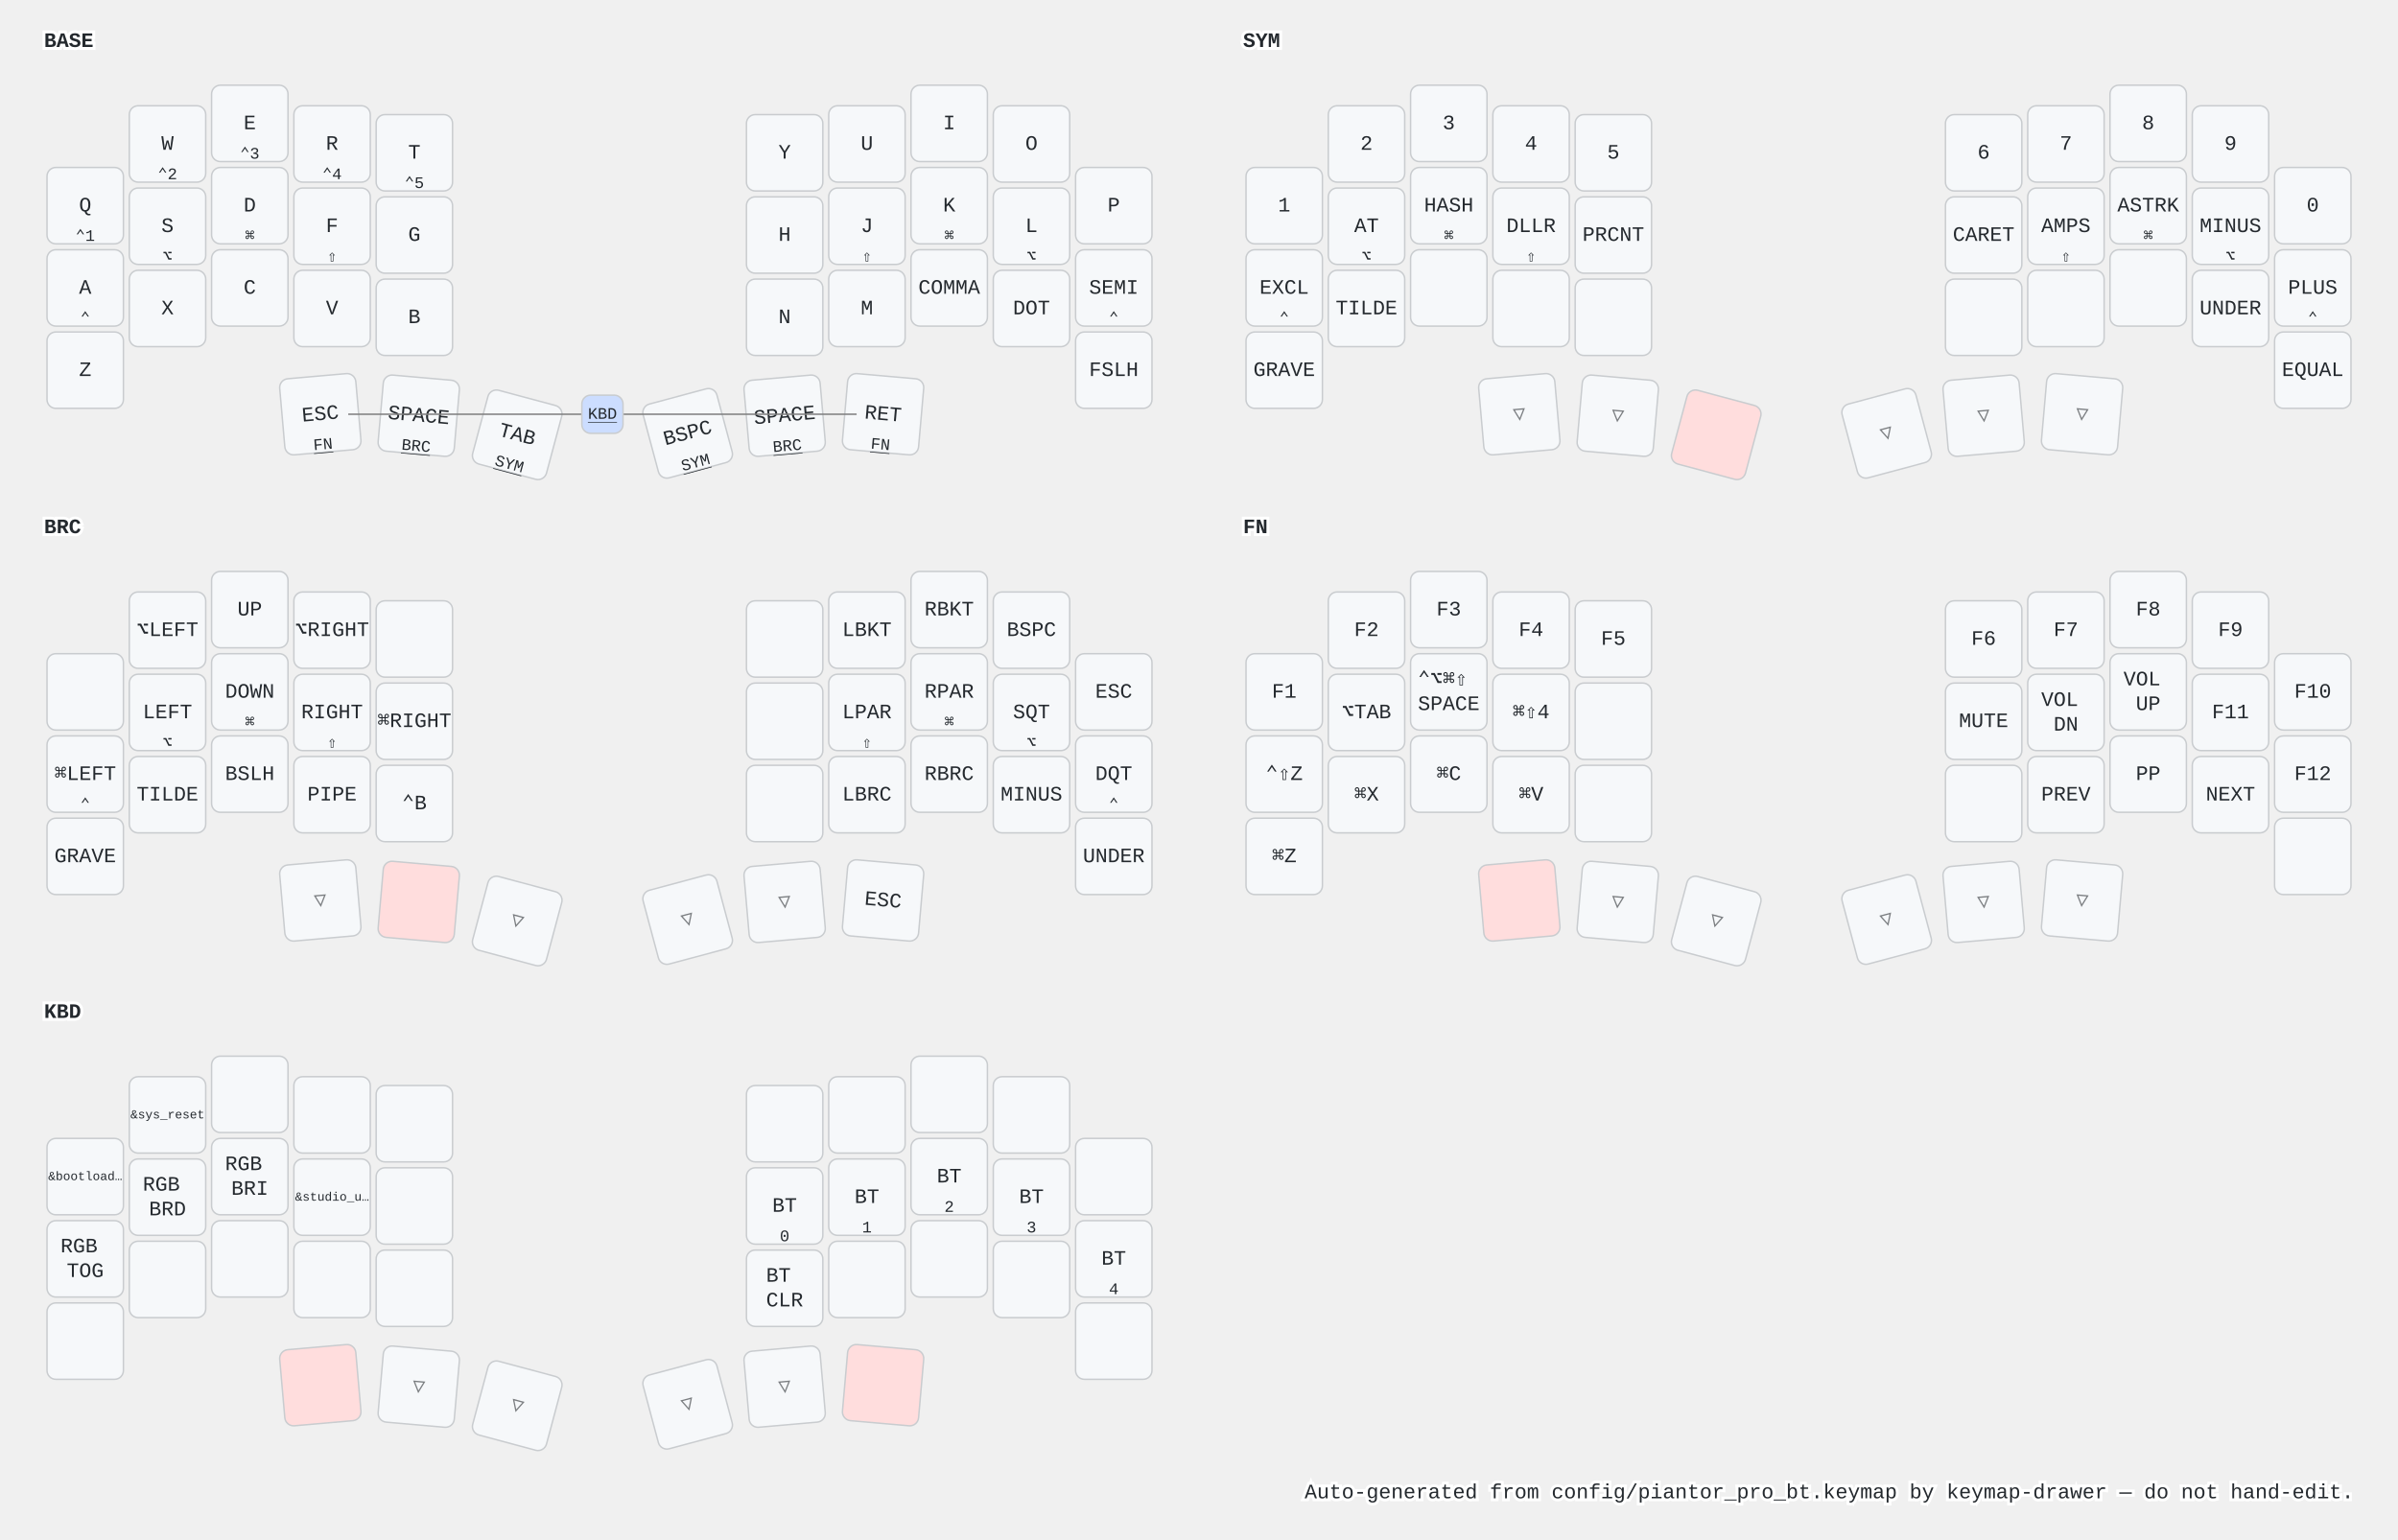
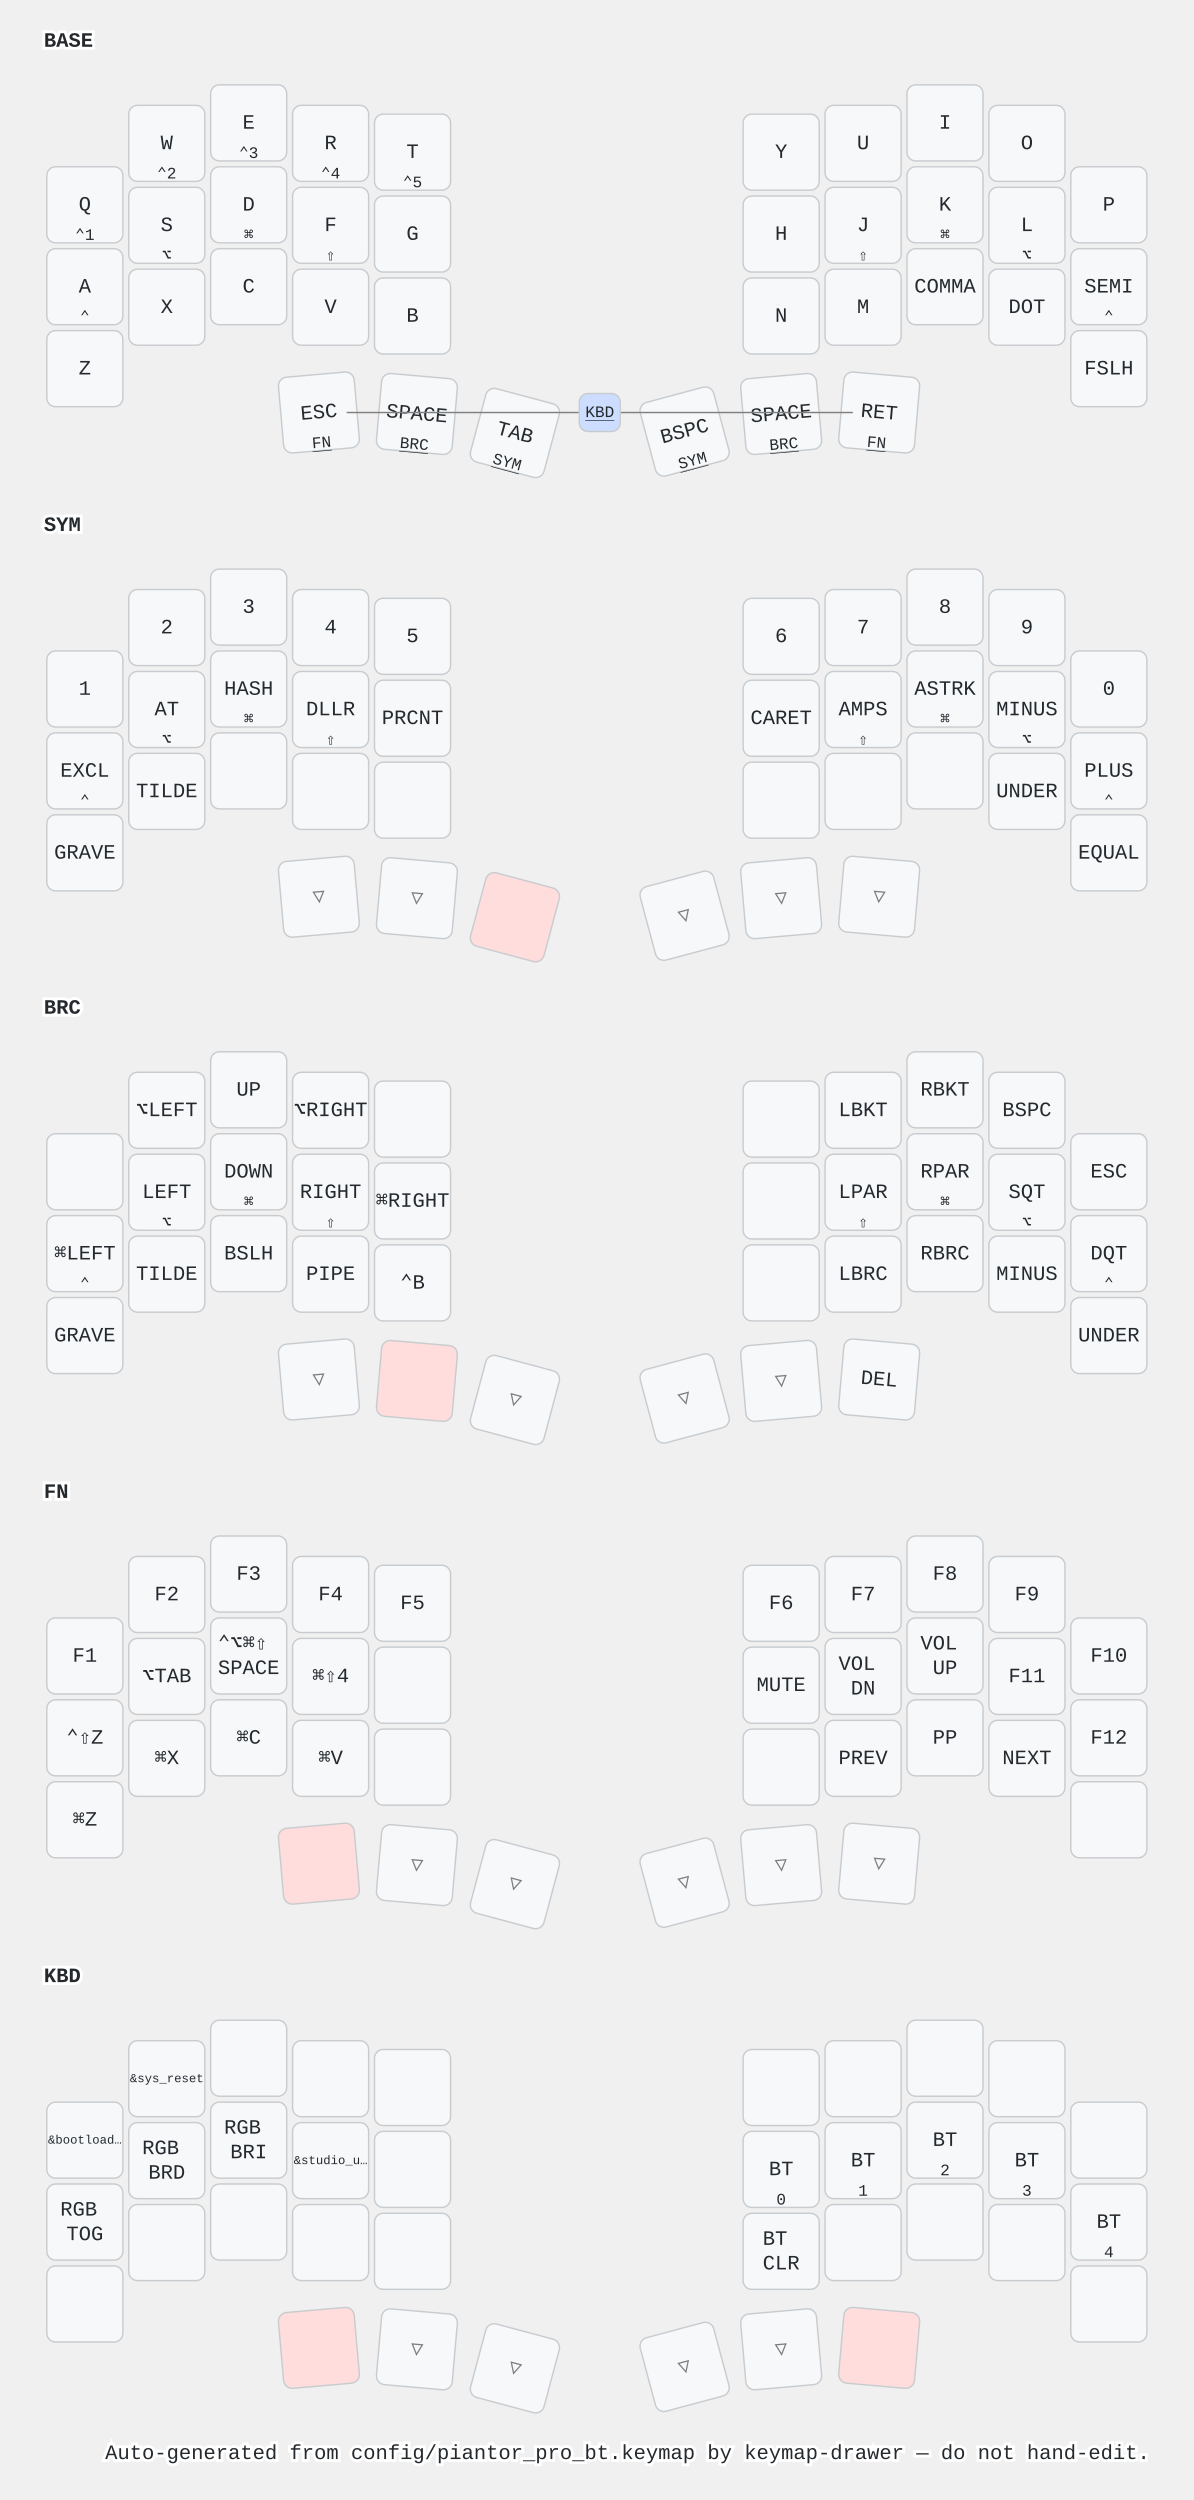
- <svg xmlns="http://www.w3.org/2000/svg" width="1632" height="1048" viewBox="0 0 1632 1048" class="keymap">
+ <svg xmlns="http://www.w3.org/2000/svg" width="816" height="1709" viewBox="0 0 816 1709" class="keymap">
  <style>/* inherit to force styles through use tags */
svg path {
    fill: inherit;
}

/* font and background color specifications */
svg.keymap {
    font-family: SFMono-Regular,Consolas,Liberation Mono,Menlo,monospace;
    font-size: 14px;
    font-kerning: normal;
    text-rendering: optimizeLegibility;
    fill: #24292e;
}

/* default key styling */
rect.key {
    fill: #f6f8fa;
}

rect.key, rect.combo {
    stroke: #c9cccf;
    stroke-width: 1;
}

/* default key side styling, only used is draw_key_sides is set */
rect.side {
    filter: brightness(90%);
}

/* color accent for combo boxes */
rect.combo, rect.combo-separate {
    fill: #cdf;
}

/* color accent for held keys */
rect.held, rect.combo.held {
    fill: #fdd;
}

/* color accent for ghost (optional) keys */
rect.ghost, rect.combo.ghost {
    stroke-dasharray: 4, 4;
    stroke-width: 2;
}

text {
    text-anchor: middle;
    dominant-baseline: middle;
}

/* styling for layer labels */
text.label {
    font-weight: bold;
    text-anchor: start;
    stroke: white;
    stroke-width: 4;
    paint-order: stroke;
}

/* styling for optional footer */
text.footer {
    text-anchor: end;
    dominant-baseline: auto;
    stroke: white;
    stroke-width: 4;
    paint-order: stroke;
}

/* styling for combo tap, and key non-tap label text */
text.combo, text.hold, text.shifted, text.left, text.right, text.tl, text.tr, text.bl, text.br {
    font-size: 11px;
}

text.hold, text.bl, text.br {
    text-anchor: middle;
    dominant-baseline: auto;
}

text.shifted, text.tl, text.tr {
    text-anchor: middle;
    dominant-baseline: hanging;
}

text.left, text.tl, text.bl {
    text-anchor: start;
}

text.right, text.tr, text.br {
    text-anchor: end;
}

text.layer-activator {
    text-decoration: underline;
}

/* styling for hold/shifted label text in combo box */
text.combo.hold, text.combo.shifted, text.combo.left, text.combo.right {
    font-size: 8px;
}

/* lighter symbol for transparent keys */
text.trans {
    fill: #7b7e81;
}

/* styling for combo dendrons */
path.combo {
    stroke-width: 1;
    stroke: gray;
    fill: none;
}

/* Start Tabler Icons Cleanup */
/* cannot use height/width with glyphs */
.icon-tabler &gt; path {
    fill: inherit;
    stroke: inherit;
    stroke-width: 2;
}
/* hide tabler's default box */
.icon-tabler &gt; path[stroke="none"][fill="none"] {
    visibility: hidden;
}
/* End Tabler Icons Cleanup */

@media (prefers-color-scheme: dark) {
svg.keymap { fill: #d1d6db; }
rect.key { fill: #3f4750; }
rect.key, rect.combo { stroke: #60666c; }
rect.combo, rect.combo-separate { fill: #1f3d7a; }
rect.held, rect.combo.held { fill: #854747; }
text.label, text.footer { stroke: black; }
text.trans { fill: #7e8184; }
path.combo { stroke: #7f7f7f; }

}</style>
  <g transform="translate(30, 0)" class="layer-BASE">
    <text x="0" y="28" class="label" id="BASE">BASE</text>
    <g transform="translate(0, 56)">
      <g transform="translate(28, 84)" class="key keypos-0">
        <rect rx="6" ry="6" x="-26" y="-26" width="52" height="52" class="key" />
        <text x="0" y="0" class="key tap">Q</text>
        <text x="0" y="24" class="key hold">⌃1</text>
      </g>
      <g transform="translate(84, 42)" class="key keypos-1">
        <rect rx="6" ry="6" x="-26" y="-26" width="52" height="52" class="key" />
        <text x="0" y="0" class="key tap">W</text>
        <text x="0" y="24" class="key hold">⌃2</text>
      </g>
      <g transform="translate(140, 28)" class="key keypos-2">
        <rect rx="6" ry="6" x="-26" y="-26" width="52" height="52" class="key" />
        <text x="0" y="0" class="key tap">E</text>
        <text x="0" y="24" class="key hold">⌃3</text>
      </g>
      <g transform="translate(196, 42)" class="key keypos-3">
        <rect rx="6" ry="6" x="-26" y="-26" width="52" height="52" class="key" />
        <text x="0" y="0" class="key tap">R</text>
        <text x="0" y="24" class="key hold">⌃4</text>
      </g>
      <g transform="translate(252, 48)" class="key keypos-4">
        <rect rx="6" ry="6" x="-26" y="-26" width="52" height="52" class="key" />
        <text x="0" y="0" class="key tap">T</text>
        <text x="0" y="24" class="key hold">⌃5</text>
      </g>
      <g transform="translate(504, 48)" class="key keypos-5">
        <rect rx="6" ry="6" x="-26" y="-26" width="52" height="52" class="key" />
        <text x="0" y="0" class="key tap">Y</text>
      </g>
      <g transform="translate(560, 42)" class="key keypos-6">
        <rect rx="6" ry="6" x="-26" y="-26" width="52" height="52" class="key" />
        <text x="0" y="0" class="key tap">U</text>
      </g>
      <g transform="translate(616, 28)" class="key keypos-7">
        <rect rx="6" ry="6" x="-26" y="-26" width="52" height="52" class="key" />
        <text x="0" y="0" class="key tap">I</text>
      </g>
      <g transform="translate(672, 42)" class="key keypos-8">
        <rect rx="6" ry="6" x="-26" y="-26" width="52" height="52" class="key" />
        <text x="0" y="0" class="key tap">O</text>
      </g>
      <g transform="translate(728, 84)" class="key keypos-9">
        <rect rx="6" ry="6" x="-26" y="-26" width="52" height="52" class="key" />
        <text x="0" y="0" class="key tap">P</text>
      </g>
      <g transform="translate(28, 140)" class="key keypos-10">
        <rect rx="6" ry="6" x="-26" y="-26" width="52" height="52" class="key" />
        <text x="0" y="0" class="key tap">A</text>
        <text x="0" y="24" class="key hold">⌃</text>
      </g>
      <g transform="translate(84, 98)" class="key keypos-11">
        <rect rx="6" ry="6" x="-26" y="-26" width="52" height="52" class="key" />
        <text x="0" y="0" class="key tap">S</text>
        <text x="0" y="24" class="key hold">⌥</text>
      </g>
      <g transform="translate(140, 84)" class="key keypos-12">
        <rect rx="6" ry="6" x="-26" y="-26" width="52" height="52" class="key" />
        <text x="0" y="0" class="key tap">D</text>
        <text x="0" y="24" class="key hold">⌘</text>
      </g>
      <g transform="translate(196, 98)" class="key keypos-13">
        <rect rx="6" ry="6" x="-26" y="-26" width="52" height="52" class="key" />
        <text x="0" y="0" class="key tap">F</text>
        <text x="0" y="24" class="key hold">⇧</text>
      </g>
      <g transform="translate(252, 104)" class="key keypos-14">
        <rect rx="6" ry="6" x="-26" y="-26" width="52" height="52" class="key" />
        <text x="0" y="0" class="key tap">G</text>
      </g>
      <g transform="translate(504, 104)" class="key keypos-15">
        <rect rx="6" ry="6" x="-26" y="-26" width="52" height="52" class="key" />
        <text x="0" y="0" class="key tap">H</text>
      </g>
      <g transform="translate(560, 98)" class="key keypos-16">
        <rect rx="6" ry="6" x="-26" y="-26" width="52" height="52" class="key" />
        <text x="0" y="0" class="key tap">J</text>
        <text x="0" y="24" class="key hold">⇧</text>
      </g>
      <g transform="translate(616, 84)" class="key keypos-17">
        <rect rx="6" ry="6" x="-26" y="-26" width="52" height="52" class="key" />
        <text x="0" y="0" class="key tap">K</text>
        <text x="0" y="24" class="key hold">⌘</text>
      </g>
      <g transform="translate(672, 98)" class="key keypos-18">
        <rect rx="6" ry="6" x="-26" y="-26" width="52" height="52" class="key" />
        <text x="0" y="0" class="key tap">L</text>
        <text x="0" y="24" class="key hold">⌥</text>
      </g>
      <g transform="translate(728, 140)" class="key keypos-19">
        <rect rx="6" ry="6" x="-26" y="-26" width="52" height="52" class="key" />
        <text x="0" y="0" class="key tap">SEMI</text>
        <text x="0" y="24" class="key hold">⌃</text>
      </g>
      <g transform="translate(28, 196)" class="key keypos-20">
        <rect rx="6" ry="6" x="-26" y="-26" width="52" height="52" class="key" />
        <text x="0" y="0" class="key tap">Z</text>
      </g>
      <g transform="translate(84, 154)" class="key keypos-21">
        <rect rx="6" ry="6" x="-26" y="-26" width="52" height="52" class="key" />
        <text x="0" y="0" class="key tap">X</text>
      </g>
      <g transform="translate(140, 140)" class="key keypos-22">
        <rect rx="6" ry="6" x="-26" y="-26" width="52" height="52" class="key" />
        <text x="0" y="0" class="key tap">C</text>
      </g>
      <g transform="translate(196, 154)" class="key keypos-23">
        <rect rx="6" ry="6" x="-26" y="-26" width="52" height="52" class="key" />
        <text x="0" y="0" class="key tap">V</text>
      </g>
      <g transform="translate(252, 160)" class="key keypos-24">
        <rect rx="6" ry="6" x="-26" y="-26" width="52" height="52" class="key" />
        <text x="0" y="0" class="key tap">B</text>
      </g>
      <g transform="translate(504, 160)" class="key keypos-25">
        <rect rx="6" ry="6" x="-26" y="-26" width="52" height="52" class="key" />
        <text x="0" y="0" class="key tap">N</text>
      </g>
      <g transform="translate(560, 154)" class="key keypos-26">
        <rect rx="6" ry="6" x="-26" y="-26" width="52" height="52" class="key" />
        <text x="0" y="0" class="key tap">M</text>
      </g>
      <g transform="translate(616, 140)" class="key keypos-27">
        <rect rx="6" ry="6" x="-26" y="-26" width="52" height="52" class="key" />
        <text x="0" y="0" class="key tap">COMMA</text>
      </g>
      <g transform="translate(672, 154)" class="key keypos-28">
        <rect rx="6" ry="6" x="-26" y="-26" width="52" height="52" class="key" />
        <text x="0" y="0" class="key tap">DOT</text>
      </g>
      <g transform="translate(728, 196)" class="key keypos-29">
        <rect rx="6" ry="6" x="-26" y="-26" width="52" height="52" class="key" />
        <text x="0" y="0" class="key tap">FSLH</text>
      </g>
      <g transform="translate(188, 226) rotate(-5.0)" class="key keypos-30">
        <rect rx="6" ry="6" x="-26" y="-26" width="52" height="52" class="key" />
        <text x="0" y="0" class="key tap">ESC</text>
        <a href="#FN">
          <text x="0" y="24" class="key hold layer-activator">FN</text>
        </a>
      </g>
      <g transform="translate(255, 227) rotate(5.0)" class="key keypos-31">
        <rect rx="6" ry="6" x="-26" y="-26" width="52" height="52" class="key" />
        <text x="0" y="0" class="key tap">SPACE</text>
        <a href="#BRC">
          <text x="0" y="24" class="key hold layer-activator">BRC</text>
        </a>
      </g>
      <g transform="translate(322, 240) rotate(15.0)" class="key keypos-32">
        <rect rx="6" ry="6" x="-26" y="-26" width="52" height="52" class="key" />
        <text x="0" y="0" class="key tap">TAB</text>
        <a href="#SYM">
          <text x="0" y="24" class="key hold layer-activator">SYM</text>
        </a>
      </g>
      <g transform="translate(438, 239) rotate(-15.0)" class="key keypos-33">
        <rect rx="6" ry="6" x="-26" y="-26" width="52" height="52" class="key" />
        <text x="0" y="0" class="key tap">BSPC</text>
        <a href="#SYM">
          <text x="0" y="24" class="key hold layer-activator">SYM</text>
        </a>
      </g>
      <g transform="translate(504, 227) rotate(-5.0)" class="key keypos-34">
        <rect rx="6" ry="6" x="-26" y="-26" width="52" height="52" class="key" />
        <text x="0" y="0" class="key tap">SPACE</text>
        <a href="#BRC">
          <text x="0" y="24" class="key hold layer-activator">BRC</text>
        </a>
      </g>
      <g transform="translate(571, 226) rotate(5.0)" class="key keypos-35">
        <rect rx="6" ry="6" x="-26" y="-26" width="52" height="52" class="key" />
        <text x="0" y="0" class="key tap">RET</text>
        <a href="#FN">
          <text x="0" y="24" class="key hold layer-activator">FN</text>
        </a>
      </g>
      <g class="combo combopos-0">
        <path d="M380,226 l-173,0" class="combo" />
        <path d="M380,226 l173,0" class="combo" />
        <rect rx="6" ry="6" x="366" y="213" width="28" height="26" class="combo" />
        <a href="#KBD">
          <text x="380" y="226" class="combo tap layer-activator">KBD</text>
        </a>
      </g>
    </g>
  </g>
-   <g transform="translate(846, 0)" class="layer-SYM">
+   <g transform="translate(30, 331)" class="layer-SYM">
    <text x="0" y="28" class="label" id="SYM">SYM</text>
    <g transform="translate(0, 56)">
      <g transform="translate(28, 84)" class="key keypos-0">
        <rect rx="6" ry="6" x="-26" y="-26" width="52" height="52" class="key" />
        <text x="0" y="0" class="key tap">1</text>
      </g>
      <g transform="translate(84, 42)" class="key keypos-1">
        <rect rx="6" ry="6" x="-26" y="-26" width="52" height="52" class="key" />
        <text x="0" y="0" class="key tap">2</text>
      </g>
      <g transform="translate(140, 28)" class="key keypos-2">
        <rect rx="6" ry="6" x="-26" y="-26" width="52" height="52" class="key" />
        <text x="0" y="0" class="key tap">3</text>
      </g>
      <g transform="translate(196, 42)" class="key keypos-3">
        <rect rx="6" ry="6" x="-26" y="-26" width="52" height="52" class="key" />
        <text x="0" y="0" class="key tap">4</text>
      </g>
      <g transform="translate(252, 48)" class="key keypos-4">
        <rect rx="6" ry="6" x="-26" y="-26" width="52" height="52" class="key" />
        <text x="0" y="0" class="key tap">5</text>
      </g>
      <g transform="translate(504, 48)" class="key keypos-5">
        <rect rx="6" ry="6" x="-26" y="-26" width="52" height="52" class="key" />
        <text x="0" y="0" class="key tap">6</text>
      </g>
      <g transform="translate(560, 42)" class="key keypos-6">
        <rect rx="6" ry="6" x="-26" y="-26" width="52" height="52" class="key" />
        <text x="0" y="0" class="key tap">7</text>
      </g>
      <g transform="translate(616, 28)" class="key keypos-7">
        <rect rx="6" ry="6" x="-26" y="-26" width="52" height="52" class="key" />
        <text x="0" y="0" class="key tap">8</text>
      </g>
      <g transform="translate(672, 42)" class="key keypos-8">
        <rect rx="6" ry="6" x="-26" y="-26" width="52" height="52" class="key" />
        <text x="0" y="0" class="key tap">9</text>
      </g>
      <g transform="translate(728, 84)" class="key keypos-9">
        <rect rx="6" ry="6" x="-26" y="-26" width="52" height="52" class="key" />
        <text x="0" y="0" class="key tap">0</text>
      </g>
      <g transform="translate(28, 140)" class="key keypos-10">
        <rect rx="6" ry="6" x="-26" y="-26" width="52" height="52" class="key" />
        <text x="0" y="0" class="key tap">EXCL</text>
        <text x="0" y="24" class="key hold">⌃</text>
      </g>
      <g transform="translate(84, 98)" class="key keypos-11">
        <rect rx="6" ry="6" x="-26" y="-26" width="52" height="52" class="key" />
        <text x="0" y="0" class="key tap">AT</text>
        <text x="0" y="24" class="key hold">⌥</text>
      </g>
      <g transform="translate(140, 84)" class="key keypos-12">
        <rect rx="6" ry="6" x="-26" y="-26" width="52" height="52" class="key" />
        <text x="0" y="0" class="key tap">HASH</text>
        <text x="0" y="24" class="key hold">⌘</text>
      </g>
      <g transform="translate(196, 98)" class="key keypos-13">
        <rect rx="6" ry="6" x="-26" y="-26" width="52" height="52" class="key" />
        <text x="0" y="0" class="key tap">DLLR</text>
        <text x="0" y="24" class="key hold">⇧</text>
      </g>
      <g transform="translate(252, 104)" class="key keypos-14">
        <rect rx="6" ry="6" x="-26" y="-26" width="52" height="52" class="key" />
        <text x="0" y="0" class="key tap">PRCNT</text>
      </g>
      <g transform="translate(504, 104)" class="key keypos-15">
        <rect rx="6" ry="6" x="-26" y="-26" width="52" height="52" class="key" />
        <text x="0" y="0" class="key tap">CARET</text>
      </g>
      <g transform="translate(560, 98)" class="key keypos-16">
        <rect rx="6" ry="6" x="-26" y="-26" width="52" height="52" class="key" />
        <text x="0" y="0" class="key tap">AMPS</text>
        <text x="0" y="24" class="key hold">⇧</text>
      </g>
      <g transform="translate(616, 84)" class="key keypos-17">
        <rect rx="6" ry="6" x="-26" y="-26" width="52" height="52" class="key" />
        <text x="0" y="0" class="key tap">ASTRK</text>
        <text x="0" y="24" class="key hold">⌘</text>
      </g>
      <g transform="translate(672, 98)" class="key keypos-18">
        <rect rx="6" ry="6" x="-26" y="-26" width="52" height="52" class="key" />
        <text x="0" y="0" class="key tap">MINUS</text>
        <text x="0" y="24" class="key hold">⌥</text>
      </g>
      <g transform="translate(728, 140)" class="key keypos-19">
        <rect rx="6" ry="6" x="-26" y="-26" width="52" height="52" class="key" />
        <text x="0" y="0" class="key tap">PLUS</text>
        <text x="0" y="24" class="key hold">⌃</text>
      </g>
      <g transform="translate(28, 196)" class="key keypos-20">
        <rect rx="6" ry="6" x="-26" y="-26" width="52" height="52" class="key" />
        <text x="0" y="0" class="key tap">GRAVE</text>
      </g>
      <g transform="translate(84, 154)" class="key keypos-21">
        <rect rx="6" ry="6" x="-26" y="-26" width="52" height="52" class="key" />
        <text x="0" y="0" class="key tap">TILDE</text>
      </g>
      <g transform="translate(140, 140)" class="key keypos-22">
        <rect rx="6" ry="6" x="-26" y="-26" width="52" height="52" class="key" />
      </g>
      <g transform="translate(196, 154)" class="key keypos-23">
        <rect rx="6" ry="6" x="-26" y="-26" width="52" height="52" class="key" />
      </g>
      <g transform="translate(252, 160)" class="key keypos-24">
        <rect rx="6" ry="6" x="-26" y="-26" width="52" height="52" class="key" />
      </g>
      <g transform="translate(504, 160)" class="key keypos-25">
        <rect rx="6" ry="6" x="-26" y="-26" width="52" height="52" class="key" />
      </g>
      <g transform="translate(560, 154)" class="key keypos-26">
        <rect rx="6" ry="6" x="-26" y="-26" width="52" height="52" class="key" />
      </g>
      <g transform="translate(616, 140)" class="key keypos-27">
        <rect rx="6" ry="6" x="-26" y="-26" width="52" height="52" class="key" />
      </g>
      <g transform="translate(672, 154)" class="key keypos-28">
        <rect rx="6" ry="6" x="-26" y="-26" width="52" height="52" class="key" />
        <text x="0" y="0" class="key tap">UNDER</text>
      </g>
      <g transform="translate(728, 196)" class="key keypos-29">
        <rect rx="6" ry="6" x="-26" y="-26" width="52" height="52" class="key" />
        <text x="0" y="0" class="key tap">EQUAL</text>
      </g>
      <g transform="translate(188, 226) rotate(-5.0)" class="key trans keypos-30">
        <rect rx="6" ry="6" x="-26" y="-26" width="52" height="52" class="key trans" />
        <text x="0" y="0" class="key trans tap">▽</text>
      </g>
      <g transform="translate(255, 227) rotate(5.0)" class="key trans keypos-31">
        <rect rx="6" ry="6" x="-26" y="-26" width="52" height="52" class="key trans" />
        <text x="0" y="0" class="key trans tap">▽</text>
      </g>
      <g transform="translate(322, 240) rotate(15.0)" class="key held keypos-32">
        <rect rx="6" ry="6" x="-26" y="-26" width="52" height="52" class="key held" />
      </g>
      <g transform="translate(438, 239) rotate(-15.0)" class="key trans keypos-33">
        <rect rx="6" ry="6" x="-26" y="-26" width="52" height="52" class="key trans" />
        <text x="0" y="0" class="key trans tap">▽</text>
      </g>
      <g transform="translate(504, 227) rotate(-5.0)" class="key trans keypos-34">
        <rect rx="6" ry="6" x="-26" y="-26" width="52" height="52" class="key trans" />
        <text x="0" y="0" class="key trans tap">▽</text>
      </g>
      <g transform="translate(571, 226) rotate(5.0)" class="key trans keypos-35">
        <rect rx="6" ry="6" x="-26" y="-26" width="52" height="52" class="key trans" />
        <text x="0" y="0" class="key trans tap">▽</text>
      </g>
    </g>
  </g>
-   <g transform="translate(30, 331)" class="layer-BRC">
+   <g transform="translate(30, 661)" class="layer-BRC">
    <text x="0" y="28" class="label" id="BRC">BRC</text>
    <g transform="translate(0, 56)">
      <g transform="translate(28, 84)" class="key keypos-0">
        <rect rx="6" ry="6" x="-26" y="-26" width="52" height="52" class="key" />
      </g>
      <g transform="translate(84, 42)" class="key keypos-1">
        <rect rx="6" ry="6" x="-26" y="-26" width="52" height="52" class="key" />
        <text x="0" y="0" class="key tap">⌥LEFT</text>
      </g>
      <g transform="translate(140, 28)" class="key keypos-2">
        <rect rx="6" ry="6" x="-26" y="-26" width="52" height="52" class="key" />
        <text x="0" y="0" class="key tap">UP</text>
      </g>
      <g transform="translate(196, 42)" class="key keypos-3">
        <rect rx="6" ry="6" x="-26" y="-26" width="52" height="52" class="key" />
        <text x="0" y="0" class="key tap">⌥RIGHT</text>
      </g>
      <g transform="translate(252, 48)" class="key keypos-4">
        <rect rx="6" ry="6" x="-26" y="-26" width="52" height="52" class="key" />
      </g>
      <g transform="translate(504, 48)" class="key keypos-5">
        <rect rx="6" ry="6" x="-26" y="-26" width="52" height="52" class="key" />
      </g>
      <g transform="translate(560, 42)" class="key keypos-6">
        <rect rx="6" ry="6" x="-26" y="-26" width="52" height="52" class="key" />
        <text x="0" y="0" class="key tap">LBKT</text>
      </g>
      <g transform="translate(616, 28)" class="key keypos-7">
        <rect rx="6" ry="6" x="-26" y="-26" width="52" height="52" class="key" />
        <text x="0" y="0" class="key tap">RBKT</text>
      </g>
      <g transform="translate(672, 42)" class="key keypos-8">
        <rect rx="6" ry="6" x="-26" y="-26" width="52" height="52" class="key" />
        <text x="0" y="0" class="key tap">BSPC</text>
      </g>
      <g transform="translate(728, 84)" class="key keypos-9">
        <rect rx="6" ry="6" x="-26" y="-26" width="52" height="52" class="key" />
        <text x="0" y="0" class="key tap">ESC</text>
      </g>
      <g transform="translate(28, 140)" class="key keypos-10">
        <rect rx="6" ry="6" x="-26" y="-26" width="52" height="52" class="key" />
        <text x="0" y="0" class="key tap">⌘LEFT</text>
        <text x="0" y="24" class="key hold">⌃</text>
      </g>
      <g transform="translate(84, 98)" class="key keypos-11">
        <rect rx="6" ry="6" x="-26" y="-26" width="52" height="52" class="key" />
        <text x="0" y="0" class="key tap">LEFT</text>
        <text x="0" y="24" class="key hold">⌥</text>
      </g>
      <g transform="translate(140, 84)" class="key keypos-12">
        <rect rx="6" ry="6" x="-26" y="-26" width="52" height="52" class="key" />
        <text x="0" y="0" class="key tap">DOWN</text>
        <text x="0" y="24" class="key hold">⌘</text>
      </g>
      <g transform="translate(196, 98)" class="key keypos-13">
        <rect rx="6" ry="6" x="-26" y="-26" width="52" height="52" class="key" />
        <text x="0" y="0" class="key tap">RIGHT</text>
        <text x="0" y="24" class="key hold">⇧</text>
      </g>
      <g transform="translate(252, 104)" class="key keypos-14">
        <rect rx="6" ry="6" x="-26" y="-26" width="52" height="52" class="key" />
        <text x="0" y="0" class="key tap">⌘RIGHT</text>
      </g>
      <g transform="translate(504, 104)" class="key keypos-15">
        <rect rx="6" ry="6" x="-26" y="-26" width="52" height="52" class="key" />
      </g>
      <g transform="translate(560, 98)" class="key keypos-16">
        <rect rx="6" ry="6" x="-26" y="-26" width="52" height="52" class="key" />
        <text x="0" y="0" class="key tap">LPAR</text>
        <text x="0" y="24" class="key hold">⇧</text>
      </g>
      <g transform="translate(616, 84)" class="key keypos-17">
        <rect rx="6" ry="6" x="-26" y="-26" width="52" height="52" class="key" />
        <text x="0" y="0" class="key tap">RPAR</text>
        <text x="0" y="24" class="key hold">⌘</text>
      </g>
      <g transform="translate(672, 98)" class="key keypos-18">
        <rect rx="6" ry="6" x="-26" y="-26" width="52" height="52" class="key" />
        <text x="0" y="0" class="key tap">SQT</text>
        <text x="0" y="24" class="key hold">⌥</text>
      </g>
      <g transform="translate(728, 140)" class="key keypos-19">
        <rect rx="6" ry="6" x="-26" y="-26" width="52" height="52" class="key" />
        <text x="0" y="0" class="key tap">DQT</text>
        <text x="0" y="24" class="key hold">⌃</text>
      </g>
      <g transform="translate(28, 196)" class="key keypos-20">
        <rect rx="6" ry="6" x="-26" y="-26" width="52" height="52" class="key" />
        <text x="0" y="0" class="key tap">GRAVE</text>
      </g>
      <g transform="translate(84, 154)" class="key keypos-21">
        <rect rx="6" ry="6" x="-26" y="-26" width="52" height="52" class="key" />
        <text x="0" y="0" class="key tap">TILDE</text>
      </g>
      <g transform="translate(140, 140)" class="key keypos-22">
        <rect rx="6" ry="6" x="-26" y="-26" width="52" height="52" class="key" />
        <text x="0" y="0" class="key tap">BSLH</text>
      </g>
      <g transform="translate(196, 154)" class="key keypos-23">
        <rect rx="6" ry="6" x="-26" y="-26" width="52" height="52" class="key" />
        <text x="0" y="0" class="key tap">PIPE</text>
      </g>
      <g transform="translate(252, 160)" class="key keypos-24">
        <rect rx="6" ry="6" x="-26" y="-26" width="52" height="52" class="key" />
        <text x="0" y="0" class="key tap">⌃B</text>
      </g>
      <g transform="translate(504, 160)" class="key keypos-25">
        <rect rx="6" ry="6" x="-26" y="-26" width="52" height="52" class="key" />
      </g>
      <g transform="translate(560, 154)" class="key keypos-26">
        <rect rx="6" ry="6" x="-26" y="-26" width="52" height="52" class="key" />
        <text x="0" y="0" class="key tap">LBRC</text>
      </g>
      <g transform="translate(616, 140)" class="key keypos-27">
        <rect rx="6" ry="6" x="-26" y="-26" width="52" height="52" class="key" />
        <text x="0" y="0" class="key tap">RBRC</text>
      </g>
      <g transform="translate(672, 154)" class="key keypos-28">
        <rect rx="6" ry="6" x="-26" y="-26" width="52" height="52" class="key" />
        <text x="0" y="0" class="key tap">MINUS</text>
      </g>
      <g transform="translate(728, 196)" class="key keypos-29">
        <rect rx="6" ry="6" x="-26" y="-26" width="52" height="52" class="key" />
        <text x="0" y="0" class="key tap">UNDER</text>
      </g>
      <g transform="translate(188, 226) rotate(-5.0)" class="key trans keypos-30">
        <rect rx="6" ry="6" x="-26" y="-26" width="52" height="52" class="key trans" />
        <text x="0" y="0" class="key trans tap">▽</text>
      </g>
      <g transform="translate(255, 227) rotate(5.0)" class="key held keypos-31">
        <rect rx="6" ry="6" x="-26" y="-26" width="52" height="52" class="key held" />
      </g>
      <g transform="translate(322, 240) rotate(15.0)" class="key trans keypos-32">
        <rect rx="6" ry="6" x="-26" y="-26" width="52" height="52" class="key trans" />
        <text x="0" y="0" class="key trans tap">▽</text>
      </g>
      <g transform="translate(438, 239) rotate(-15.0)" class="key trans keypos-33">
        <rect rx="6" ry="6" x="-26" y="-26" width="52" height="52" class="key trans" />
        <text x="0" y="0" class="key trans tap">▽</text>
      </g>
      <g transform="translate(504, 227) rotate(-5.0)" class="key trans keypos-34">
        <rect rx="6" ry="6" x="-26" y="-26" width="52" height="52" class="key trans" />
        <text x="0" y="0" class="key trans tap">▽</text>
      </g>
      <g transform="translate(571, 226) rotate(5.0)" class="key keypos-35">
        <rect rx="6" ry="6" x="-26" y="-26" width="52" height="52" class="key" />
-         <text x="0" y="0" class="key tap">ESC</text>
+         <text x="0" y="0" class="key tap">DEL</text>
      </g>
    </g>
  </g>
-   <g transform="translate(846, 331)" class="layer-FN">
+   <g transform="translate(30, 992)" class="layer-FN">
    <text x="0" y="28" class="label" id="FN">FN</text>
    <g transform="translate(0, 56)">
      <g transform="translate(28, 84)" class="key keypos-0">
        <rect rx="6" ry="6" x="-26" y="-26" width="52" height="52" class="key" />
        <text x="0" y="0" class="key tap">F1</text>
      </g>
      <g transform="translate(84, 42)" class="key keypos-1">
        <rect rx="6" ry="6" x="-26" y="-26" width="52" height="52" class="key" />
        <text x="0" y="0" class="key tap">F2</text>
      </g>
      <g transform="translate(140, 28)" class="key keypos-2">
        <rect rx="6" ry="6" x="-26" y="-26" width="52" height="52" class="key" />
        <text x="0" y="0" class="key tap">F3</text>
      </g>
      <g transform="translate(196, 42)" class="key keypos-3">
        <rect rx="6" ry="6" x="-26" y="-26" width="52" height="52" class="key" />
        <text x="0" y="0" class="key tap">F4</text>
      </g>
      <g transform="translate(252, 48)" class="key keypos-4">
        <rect rx="6" ry="6" x="-26" y="-26" width="52" height="52" class="key" />
        <text x="0" y="0" class="key tap">F5</text>
      </g>
      <g transform="translate(504, 48)" class="key keypos-5">
        <rect rx="6" ry="6" x="-26" y="-26" width="52" height="52" class="key" />
        <text x="0" y="0" class="key tap">F6</text>
      </g>
      <g transform="translate(560, 42)" class="key keypos-6">
        <rect rx="6" ry="6" x="-26" y="-26" width="52" height="52" class="key" />
        <text x="0" y="0" class="key tap">F7</text>
      </g>
      <g transform="translate(616, 28)" class="key keypos-7">
        <rect rx="6" ry="6" x="-26" y="-26" width="52" height="52" class="key" />
        <text x="0" y="0" class="key tap">F8</text>
      </g>
      <g transform="translate(672, 42)" class="key keypos-8">
        <rect rx="6" ry="6" x="-26" y="-26" width="52" height="52" class="key" />
        <text x="0" y="0" class="key tap">F9</text>
      </g>
      <g transform="translate(728, 84)" class="key keypos-9">
        <rect rx="6" ry="6" x="-26" y="-26" width="52" height="52" class="key" />
        <text x="0" y="0" class="key tap">F10</text>
      </g>
      <g transform="translate(28, 140)" class="key keypos-10">
        <rect rx="6" ry="6" x="-26" y="-26" width="52" height="52" class="key" />
        <text x="0" y="0" class="key tap">⌃⇧Z</text>
      </g>
      <g transform="translate(84, 98)" class="key keypos-11">
        <rect rx="6" ry="6" x="-26" y="-26" width="52" height="52" class="key" />
        <text x="0" y="0" class="key tap">⌥TAB</text>
      </g>
      <g transform="translate(140, 84)" class="key keypos-12">
        <rect rx="6" ry="6" x="-26" y="-26" width="52" height="52" class="key" />
        <text x="0" y="0" class="key tap">
          <tspan x="0" dy="-0.6em">⌃⌥⌘⇧</tspan>
          <tspan x="0" dy="1.2em">SPACE</tspan>
        </text>
      </g>
      <g transform="translate(196, 98)" class="key keypos-13">
        <rect rx="6" ry="6" x="-26" y="-26" width="52" height="52" class="key" />
        <text x="0" y="0" class="key tap">⌘⇧4</text>
      </g>
      <g transform="translate(252, 104)" class="key keypos-14">
        <rect rx="6" ry="6" x="-26" y="-26" width="52" height="52" class="key" />
      </g>
      <g transform="translate(504, 104)" class="key keypos-15">
        <rect rx="6" ry="6" x="-26" y="-26" width="52" height="52" class="key" />
        <text x="0" y="0" class="key tap">MUTE</text>
      </g>
      <g transform="translate(560, 98)" class="key keypos-16">
        <rect rx="6" ry="6" x="-26" y="-26" width="52" height="52" class="key" />
        <text x="0" y="0" class="key tap">
          <tspan x="0" dy="-0.6em">VOL</tspan>
          <tspan x="0" dy="1.2em">DN</tspan>
        </text>
      </g>
      <g transform="translate(616, 84)" class="key keypos-17">
        <rect rx="6" ry="6" x="-26" y="-26" width="52" height="52" class="key" />
        <text x="0" y="0" class="key tap">
          <tspan x="0" dy="-0.6em">VOL</tspan>
          <tspan x="0" dy="1.2em">UP</tspan>
        </text>
      </g>
      <g transform="translate(672, 98)" class="key keypos-18">
        <rect rx="6" ry="6" x="-26" y="-26" width="52" height="52" class="key" />
        <text x="0" y="0" class="key tap">F11</text>
      </g>
      <g transform="translate(728, 140)" class="key keypos-19">
        <rect rx="6" ry="6" x="-26" y="-26" width="52" height="52" class="key" />
        <text x="0" y="0" class="key tap">F12</text>
      </g>
      <g transform="translate(28, 196)" class="key keypos-20">
        <rect rx="6" ry="6" x="-26" y="-26" width="52" height="52" class="key" />
        <text x="0" y="0" class="key tap">⌘Z</text>
      </g>
      <g transform="translate(84, 154)" class="key keypos-21">
        <rect rx="6" ry="6" x="-26" y="-26" width="52" height="52" class="key" />
        <text x="0" y="0" class="key tap">⌘X</text>
      </g>
      <g transform="translate(140, 140)" class="key keypos-22">
        <rect rx="6" ry="6" x="-26" y="-26" width="52" height="52" class="key" />
        <text x="0" y="0" class="key tap">⌘C</text>
      </g>
      <g transform="translate(196, 154)" class="key keypos-23">
        <rect rx="6" ry="6" x="-26" y="-26" width="52" height="52" class="key" />
        <text x="0" y="0" class="key tap">⌘V</text>
      </g>
      <g transform="translate(252, 160)" class="key keypos-24">
        <rect rx="6" ry="6" x="-26" y="-26" width="52" height="52" class="key" />
      </g>
      <g transform="translate(504, 160)" class="key keypos-25">
        <rect rx="6" ry="6" x="-26" y="-26" width="52" height="52" class="key" />
      </g>
      <g transform="translate(560, 154)" class="key keypos-26">
        <rect rx="6" ry="6" x="-26" y="-26" width="52" height="52" class="key" />
        <text x="0" y="0" class="key tap">PREV</text>
      </g>
      <g transform="translate(616, 140)" class="key keypos-27">
        <rect rx="6" ry="6" x="-26" y="-26" width="52" height="52" class="key" />
        <text x="0" y="0" class="key tap">PP</text>
      </g>
      <g transform="translate(672, 154)" class="key keypos-28">
        <rect rx="6" ry="6" x="-26" y="-26" width="52" height="52" class="key" />
        <text x="0" y="0" class="key tap">NEXT</text>
      </g>
      <g transform="translate(728, 196)" class="key keypos-29">
        <rect rx="6" ry="6" x="-26" y="-26" width="52" height="52" class="key" />
      </g>
      <g transform="translate(188, 226) rotate(-5.0)" class="key held keypos-30">
        <rect rx="6" ry="6" x="-26" y="-26" width="52" height="52" class="key held" />
      </g>
      <g transform="translate(255, 227) rotate(5.0)" class="key trans keypos-31">
        <rect rx="6" ry="6" x="-26" y="-26" width="52" height="52" class="key trans" />
        <text x="0" y="0" class="key trans tap">▽</text>
      </g>
      <g transform="translate(322, 240) rotate(15.0)" class="key trans keypos-32">
        <rect rx="6" ry="6" x="-26" y="-26" width="52" height="52" class="key trans" />
        <text x="0" y="0" class="key trans tap">▽</text>
      </g>
      <g transform="translate(438, 239) rotate(-15.0)" class="key trans keypos-33">
        <rect rx="6" ry="6" x="-26" y="-26" width="52" height="52" class="key trans" />
        <text x="0" y="0" class="key trans tap">▽</text>
      </g>
      <g transform="translate(504, 227) rotate(-5.0)" class="key trans keypos-34">
        <rect rx="6" ry="6" x="-26" y="-26" width="52" height="52" class="key trans" />
        <text x="0" y="0" class="key trans tap">▽</text>
      </g>
      <g transform="translate(571, 226) rotate(5.0)" class="key trans keypos-35">
        <rect rx="6" ry="6" x="-26" y="-26" width="52" height="52" class="key trans" />
        <text x="0" y="0" class="key trans tap">▽</text>
      </g>
    </g>
  </g>
-   <g transform="translate(30, 661)" class="layer-KBD">
+   <g transform="translate(30, 1323)" class="layer-KBD">
    <text x="0" y="28" class="label" id="KBD">KBD</text>
    <g transform="translate(0, 56)">
      <g transform="translate(28, 84)" class="key keypos-0">
        <rect rx="6" ry="6" x="-26" y="-26" width="52" height="52" class="key" />
        <text x="0" y="0" class="key tap">
          <tspan style="font-size: 60%">&amp;bootload…</tspan>
        </text>
      </g>
      <g transform="translate(84, 42)" class="key keypos-1">
        <rect rx="6" ry="6" x="-26" y="-26" width="52" height="52" class="key" />
        <text x="0" y="0" class="key tap">
          <tspan style="font-size: 60%">&amp;sys_reset</tspan>
        </text>
      </g>
      <g transform="translate(140, 28)" class="key keypos-2">
        <rect rx="6" ry="6" x="-26" y="-26" width="52" height="52" class="key" />
      </g>
      <g transform="translate(196, 42)" class="key keypos-3">
        <rect rx="6" ry="6" x="-26" y="-26" width="52" height="52" class="key" />
      </g>
      <g transform="translate(252, 48)" class="key keypos-4">
        <rect rx="6" ry="6" x="-26" y="-26" width="52" height="52" class="key" />
      </g>
      <g transform="translate(504, 48)" class="key keypos-5">
        <rect rx="6" ry="6" x="-26" y="-26" width="52" height="52" class="key" />
      </g>
      <g transform="translate(560, 42)" class="key keypos-6">
        <rect rx="6" ry="6" x="-26" y="-26" width="52" height="52" class="key" />
      </g>
      <g transform="translate(616, 28)" class="key keypos-7">
        <rect rx="6" ry="6" x="-26" y="-26" width="52" height="52" class="key" />
      </g>
      <g transform="translate(672, 42)" class="key keypos-8">
        <rect rx="6" ry="6" x="-26" y="-26" width="52" height="52" class="key" />
      </g>
      <g transform="translate(728, 84)" class="key keypos-9">
        <rect rx="6" ry="6" x="-26" y="-26" width="52" height="52" class="key" />
      </g>
      <g transform="translate(28, 140)" class="key keypos-10">
        <rect rx="6" ry="6" x="-26" y="-26" width="52" height="52" class="key" />
        <text x="0" y="0" class="key tap">
          <tspan x="0" dy="-0.6em">RGB</tspan>
          <tspan x="0" dy="1.2em">TOG</tspan>
        </text>
      </g>
      <g transform="translate(84, 98)" class="key keypos-11">
        <rect rx="6" ry="6" x="-26" y="-26" width="52" height="52" class="key" />
        <text x="0" y="0" class="key tap">
          <tspan x="0" dy="-0.6em">RGB</tspan>
          <tspan x="0" dy="1.2em">BRD</tspan>
        </text>
      </g>
      <g transform="translate(140, 84)" class="key keypos-12">
        <rect rx="6" ry="6" x="-26" y="-26" width="52" height="52" class="key" />
        <text x="0" y="0" class="key tap">
          <tspan x="0" dy="-0.6em">RGB</tspan>
          <tspan x="0" dy="1.2em">BRI</tspan>
        </text>
      </g>
      <g transform="translate(196, 98)" class="key keypos-13">
        <rect rx="6" ry="6" x="-26" y="-26" width="52" height="52" class="key" />
        <text x="0" y="0" class="key tap">
          <tspan style="font-size: 60%">&amp;studio_u…</tspan>
        </text>
      </g>
      <g transform="translate(252, 104)" class="key keypos-14">
        <rect rx="6" ry="6" x="-26" y="-26" width="52" height="52" class="key" />
      </g>
      <g transform="translate(504, 104)" class="key keypos-15">
        <rect rx="6" ry="6" x="-26" y="-26" width="52" height="52" class="key" />
        <text x="0" y="0" class="key tap">BT</text>
        <text x="0" y="24" class="key hold">0</text>
      </g>
      <g transform="translate(560, 98)" class="key keypos-16">
        <rect rx="6" ry="6" x="-26" y="-26" width="52" height="52" class="key" />
        <text x="0" y="0" class="key tap">BT</text>
        <text x="0" y="24" class="key hold">1</text>
      </g>
      <g transform="translate(616, 84)" class="key keypos-17">
        <rect rx="6" ry="6" x="-26" y="-26" width="52" height="52" class="key" />
        <text x="0" y="0" class="key tap">BT</text>
        <text x="0" y="24" class="key hold">2</text>
      </g>
      <g transform="translate(672, 98)" class="key keypos-18">
        <rect rx="6" ry="6" x="-26" y="-26" width="52" height="52" class="key" />
        <text x="0" y="0" class="key tap">BT</text>
        <text x="0" y="24" class="key hold">3</text>
      </g>
      <g transform="translate(728, 140)" class="key keypos-19">
        <rect rx="6" ry="6" x="-26" y="-26" width="52" height="52" class="key" />
        <text x="0" y="0" class="key tap">BT</text>
        <text x="0" y="24" class="key hold">4</text>
      </g>
      <g transform="translate(28, 196)" class="key keypos-20">
        <rect rx="6" ry="6" x="-26" y="-26" width="52" height="52" class="key" />
      </g>
      <g transform="translate(84, 154)" class="key keypos-21">
        <rect rx="6" ry="6" x="-26" y="-26" width="52" height="52" class="key" />
      </g>
      <g transform="translate(140, 140)" class="key keypos-22">
        <rect rx="6" ry="6" x="-26" y="-26" width="52" height="52" class="key" />
      </g>
      <g transform="translate(196, 154)" class="key keypos-23">
        <rect rx="6" ry="6" x="-26" y="-26" width="52" height="52" class="key" />
      </g>
      <g transform="translate(252, 160)" class="key keypos-24">
        <rect rx="6" ry="6" x="-26" y="-26" width="52" height="52" class="key" />
      </g>
      <g transform="translate(504, 160)" class="key keypos-25">
        <rect rx="6" ry="6" x="-26" y="-26" width="52" height="52" class="key" />
        <text x="0" y="0" class="key tap">
          <tspan x="0" dy="-0.6em">BT</tspan>
          <tspan x="0" dy="1.2em">CLR</tspan>
        </text>
      </g>
      <g transform="translate(560, 154)" class="key keypos-26">
        <rect rx="6" ry="6" x="-26" y="-26" width="52" height="52" class="key" />
      </g>
      <g transform="translate(616, 140)" class="key keypos-27">
        <rect rx="6" ry="6" x="-26" y="-26" width="52" height="52" class="key" />
      </g>
      <g transform="translate(672, 154)" class="key keypos-28">
        <rect rx="6" ry="6" x="-26" y="-26" width="52" height="52" class="key" />
      </g>
      <g transform="translate(728, 196)" class="key keypos-29">
        <rect rx="6" ry="6" x="-26" y="-26" width="52" height="52" class="key" />
      </g>
      <g transform="translate(188, 226) rotate(-5.0)" class="key held keypos-30">
        <rect rx="6" ry="6" x="-26" y="-26" width="52" height="52" class="key held" />
      </g>
      <g transform="translate(255, 227) rotate(5.0)" class="key trans keypos-31">
        <rect rx="6" ry="6" x="-26" y="-26" width="52" height="52" class="key trans" />
        <text x="0" y="0" class="key trans tap">▽</text>
      </g>
      <g transform="translate(322, 240) rotate(15.0)" class="key trans keypos-32">
        <rect rx="6" ry="6" x="-26" y="-26" width="52" height="52" class="key trans" />
        <text x="0" y="0" class="key trans tap">▽</text>
      </g>
      <g transform="translate(438, 239) rotate(-15.0)" class="key trans keypos-33">
        <rect rx="6" ry="6" x="-26" y="-26" width="52" height="52" class="key trans" />
        <text x="0" y="0" class="key trans tap">▽</text>
      </g>
      <g transform="translate(504, 227) rotate(-5.0)" class="key trans keypos-34">
        <rect rx="6" ry="6" x="-26" y="-26" width="52" height="52" class="key trans" />
        <text x="0" y="0" class="key trans tap">▽</text>
      </g>
      <g transform="translate(571, 226) rotate(5.0)" class="key held keypos-35">
        <rect rx="6" ry="6" x="-26" y="-26" width="52" height="52" class="key held" />
      </g>
    </g>
  </g>
-   <text x="1602.0" y="1020.0" class="footer">Auto-generated from config/piantor_pro_bt.keymap by keymap-drawer — do not hand-edit.</text>
+   <text x="786.0" y="1681.0" class="footer">Auto-generated from config/piantor_pro_bt.keymap by keymap-drawer — do not hand-edit.</text>
</svg>
